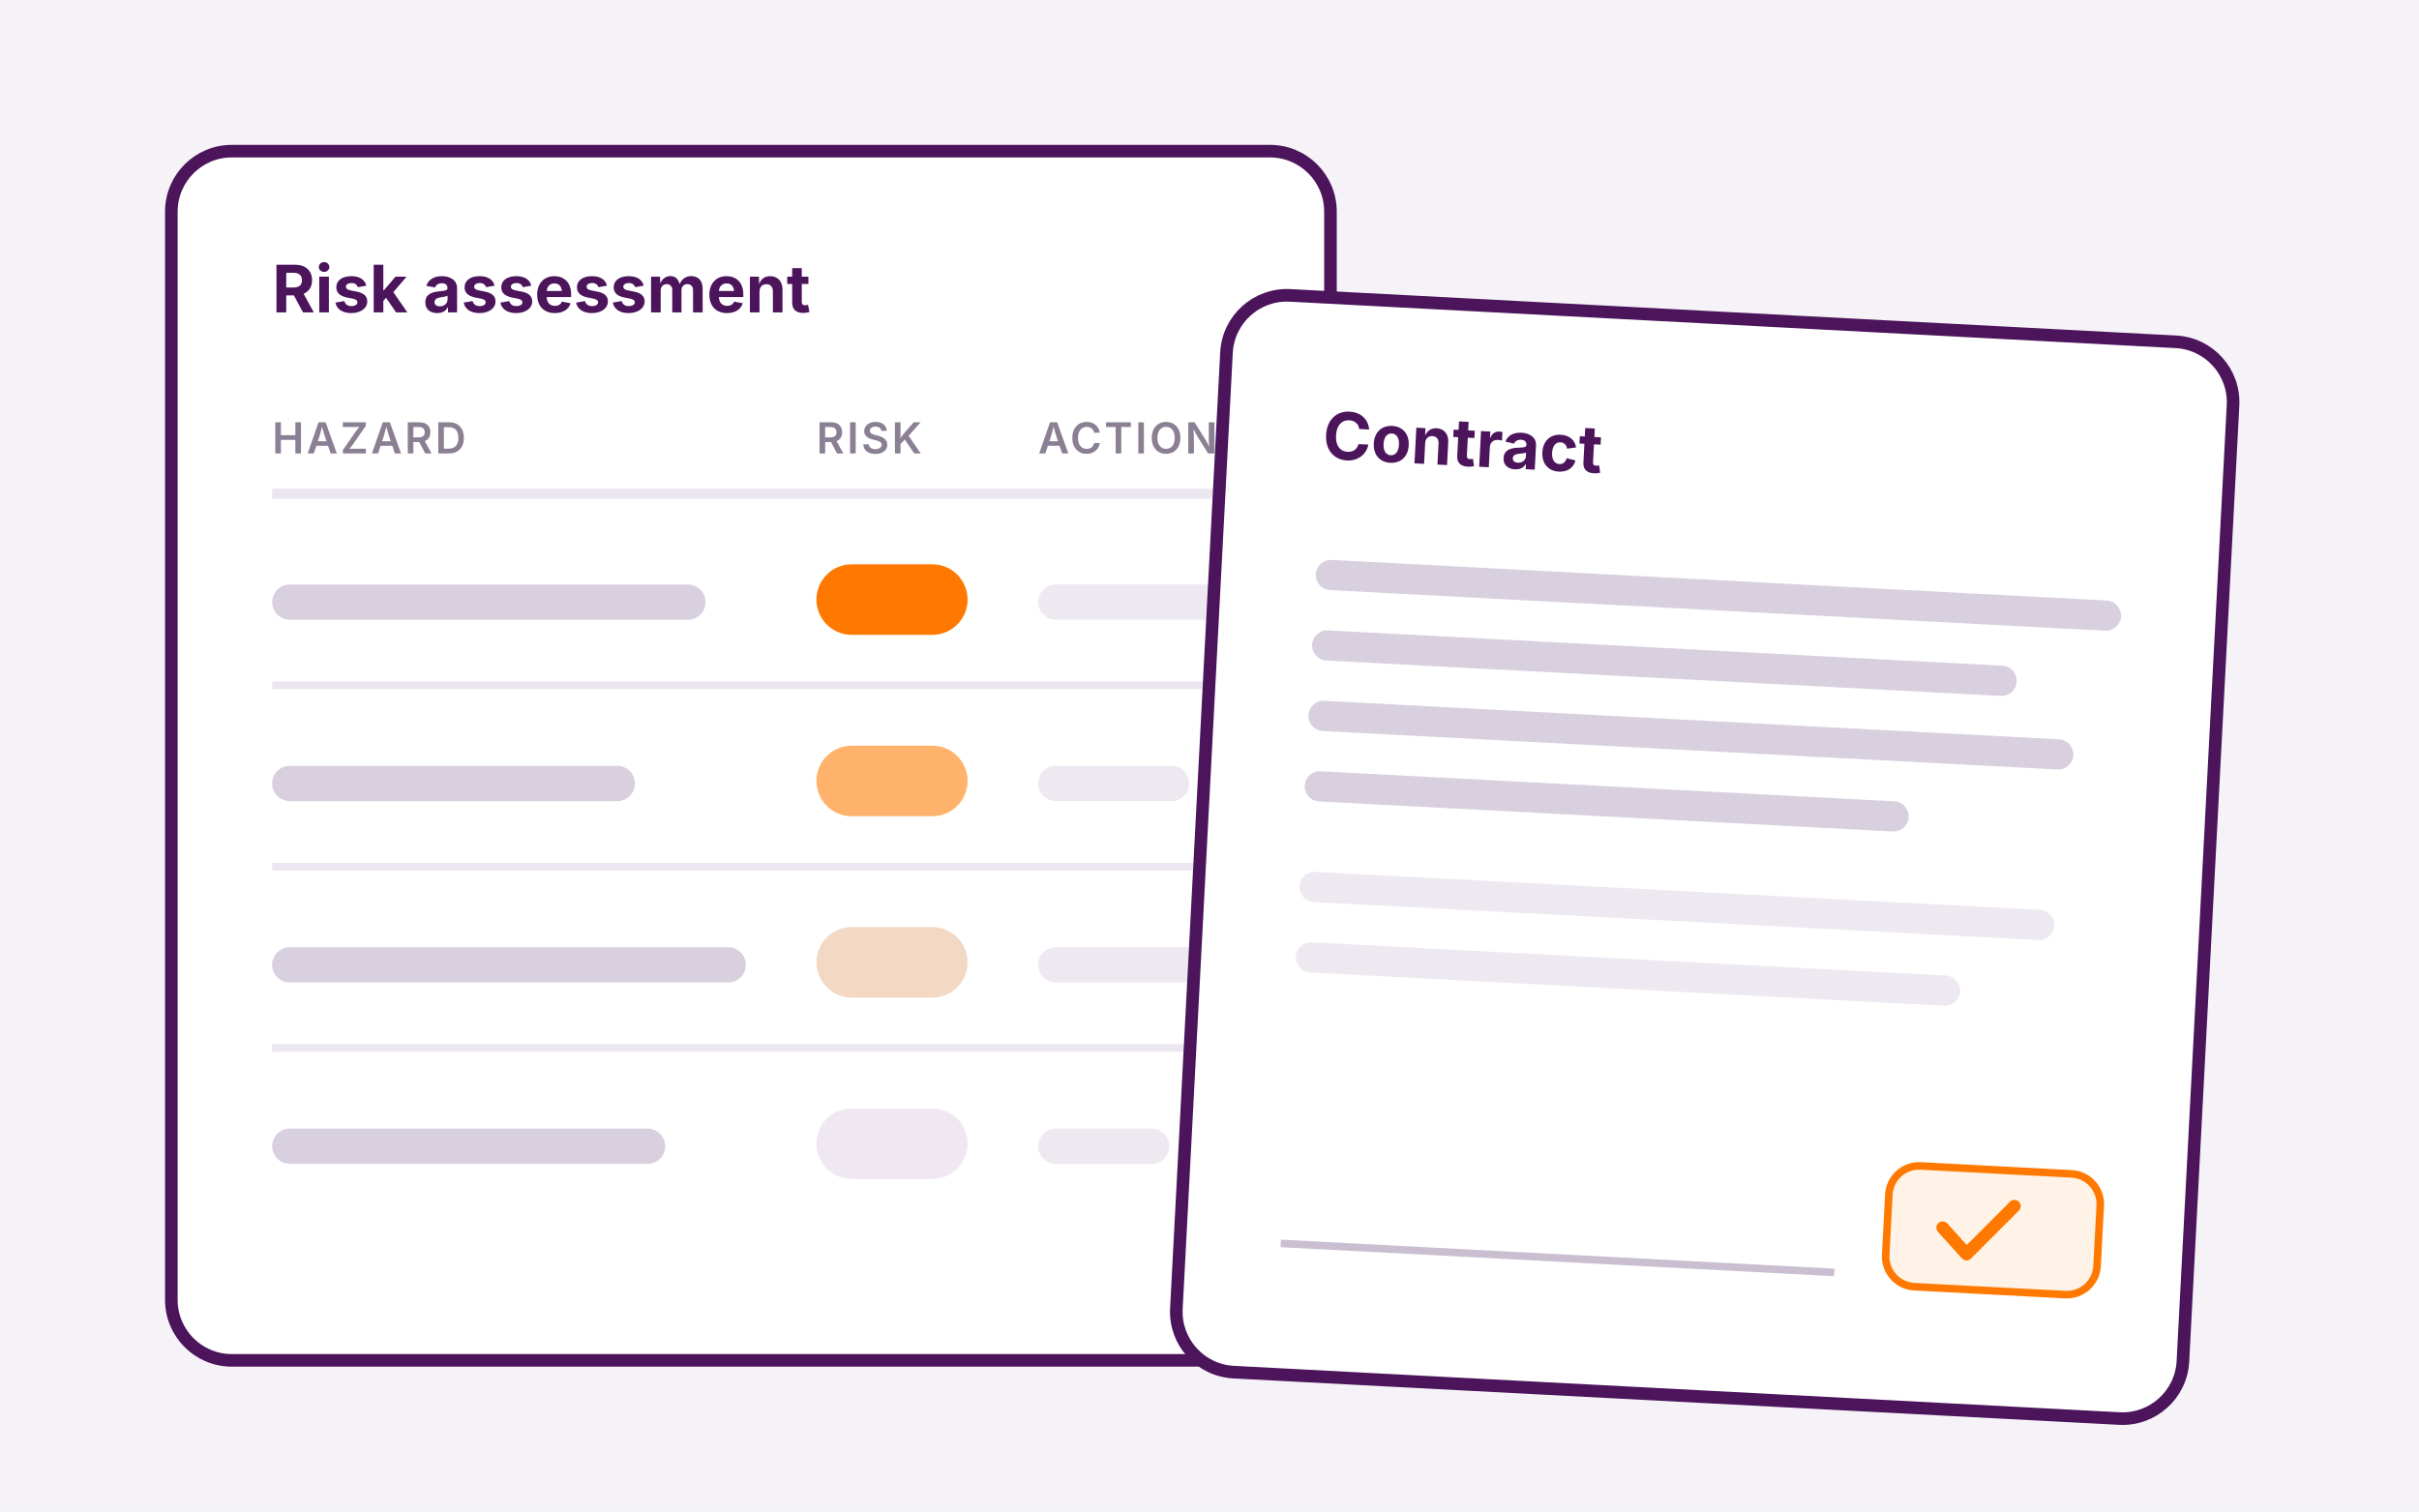
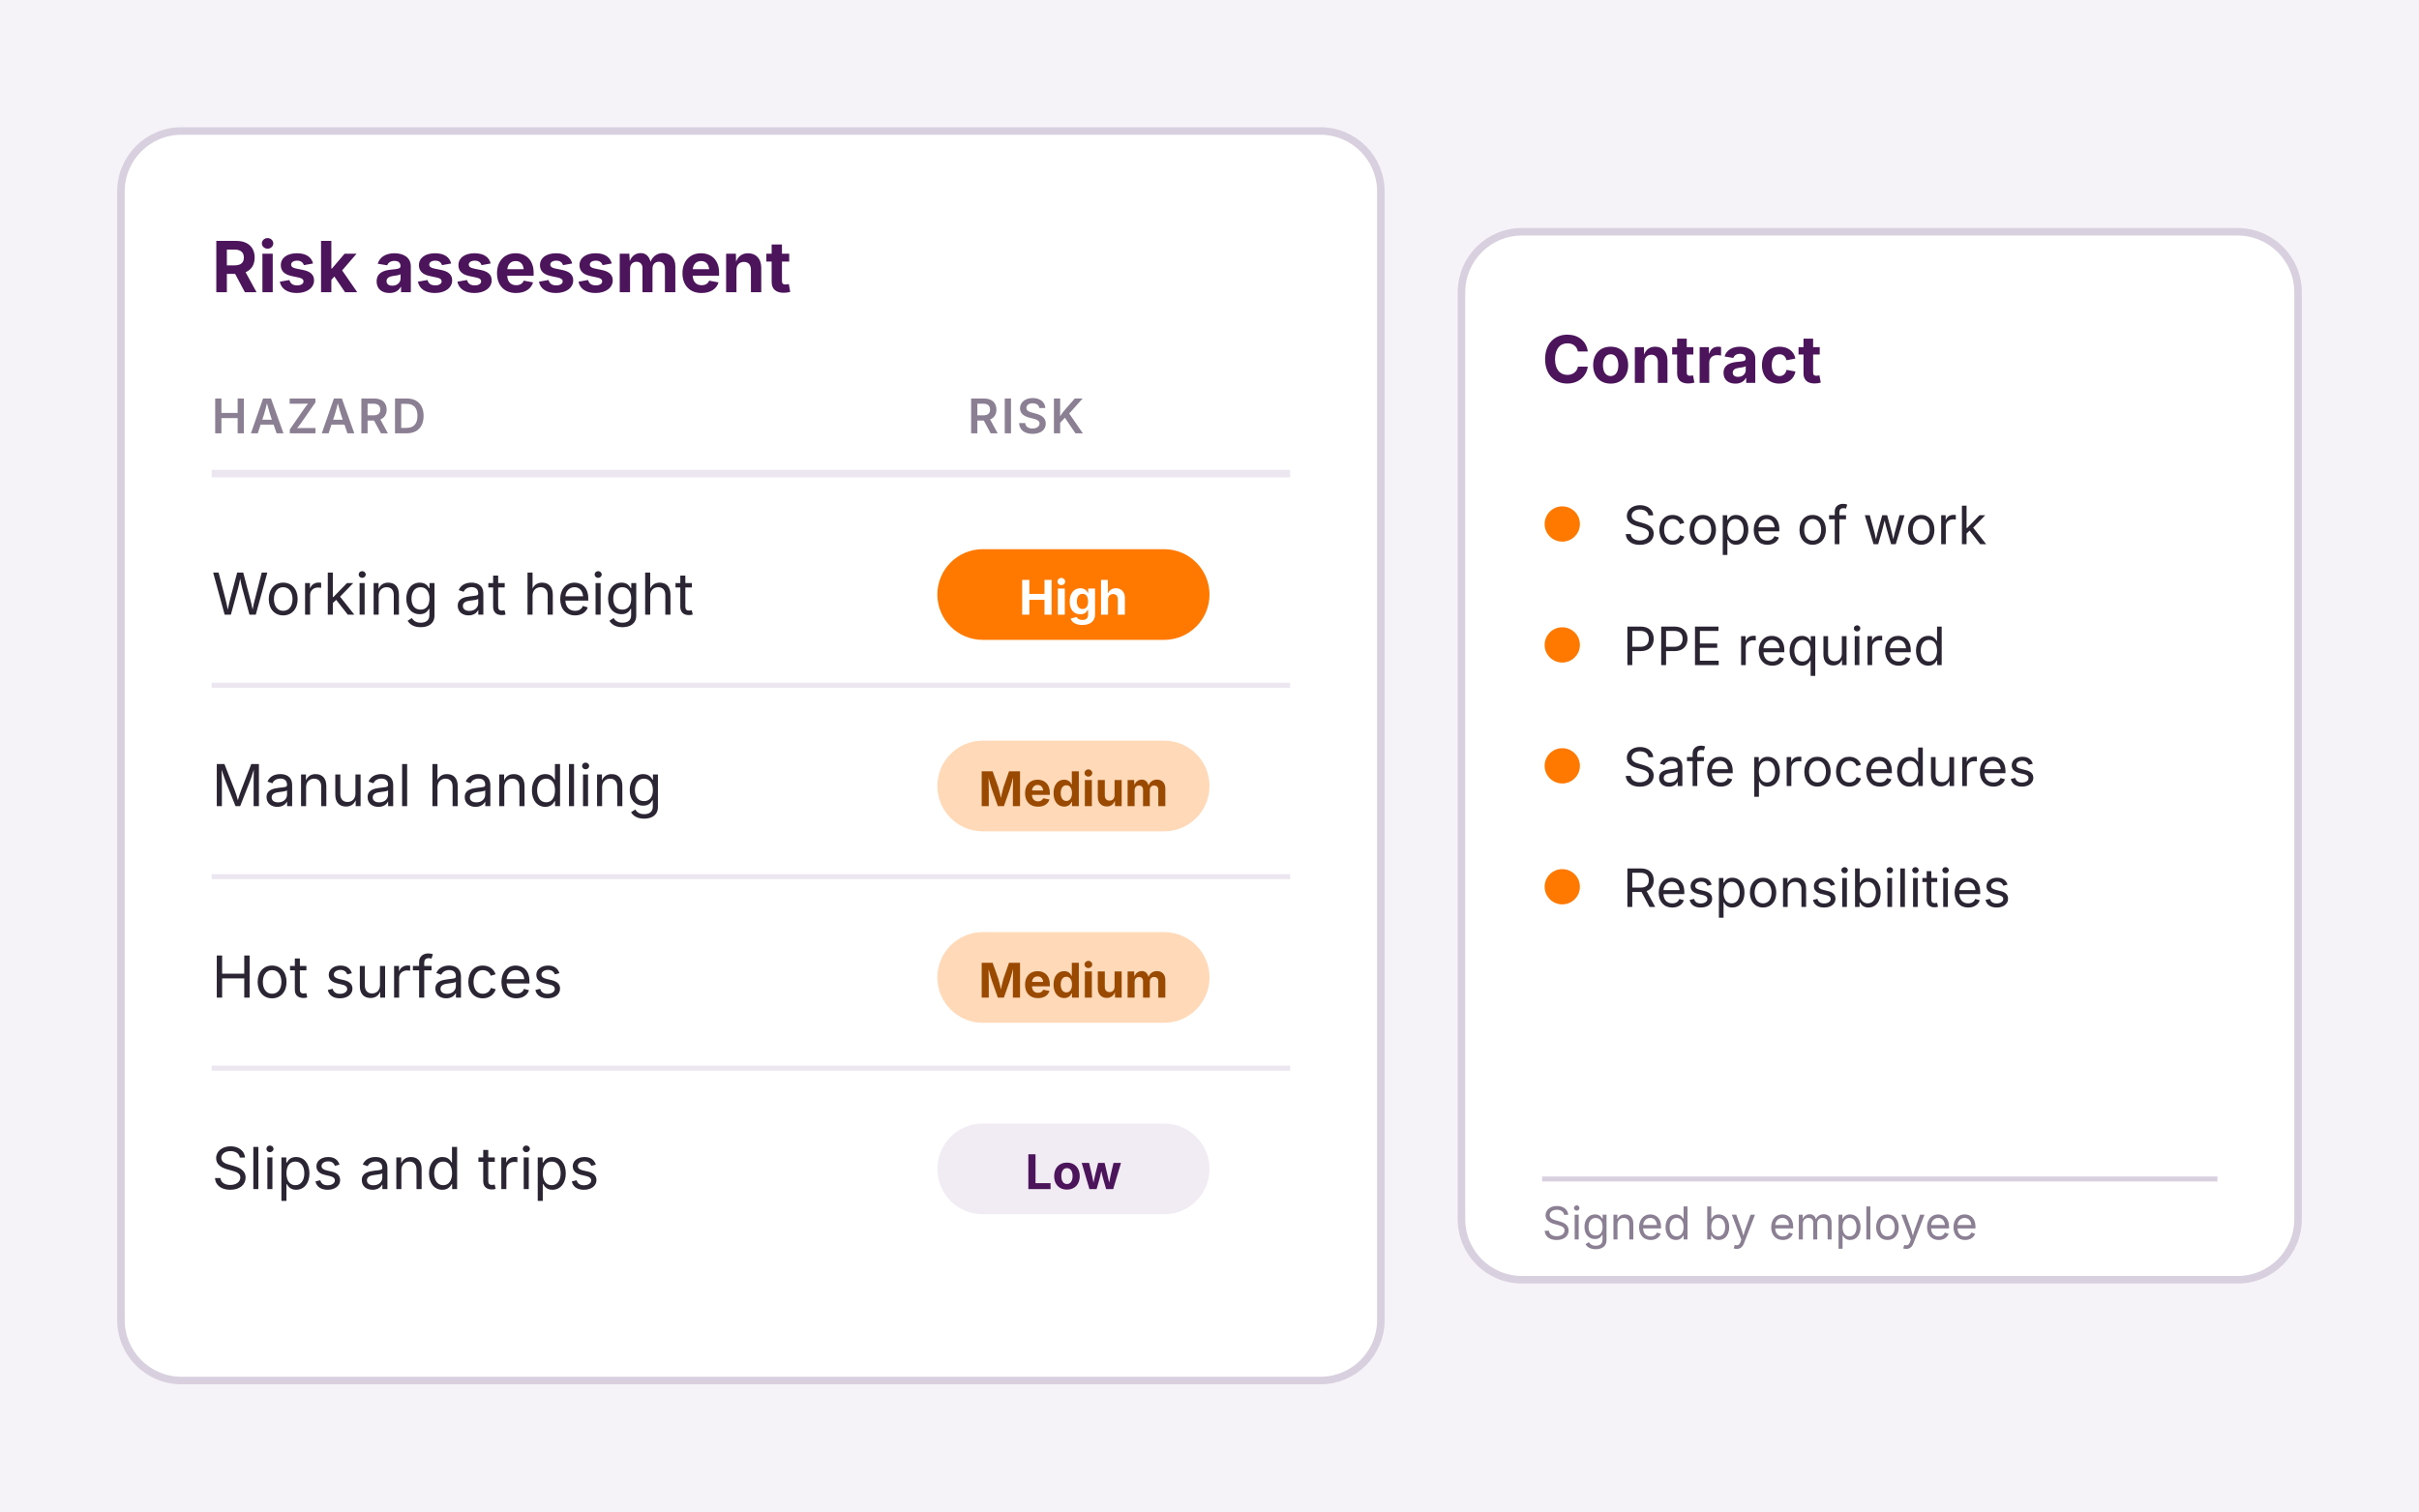
- <svg xmlns="http://www.w3.org/2000/svg" viewBox="0 0 480 300" role="img" aria-label="Illustration of a workplace risk assessment and a signed contract">
-   <style>
-     text{font-family:Inter,Segoe UI,Arial,sans-serif}
-     .sig{stroke-dasharray:130;stroke-dashoffset:130;animation:s 7s ease-in-out infinite}
-     @keyframes s{0%,20%{stroke-dashoffset:130}50%,90%{stroke-dashoffset:0}100%{stroke-dashoffset:130}}
-     @media (prefers-reduced-motion:reduce){.sig{animation:none;stroke-dashoffset:0}}
-   </style>
+ <svg xmlns="http://www.w3.org/2000/svg" viewBox="0 0 480 300" role="img" aria-label="Workplace risk assessment with hazards rated, and a signed contract setting out safety duties">
+   <style>.sig{stroke-dasharray:110;stroke-dashoffset:110;animation:s 9s ease-in-out infinite}@keyframes s{0%,20%{stroke-dashoffset:110}45%,92%{stroke-dashoffset:0}100%{stroke-dashoffset:110}}@media (prefers-reduced-motion:reduce){.sig{animation:none;stroke-dashoffset:0}}</style>
  <rect width="480" height="300" fill="#f6f3f8" />
-   <g transform="translate(34 30)">
-     <rect width="230" height="240" rx="12" fill="#fff" stroke="#4b145b" stroke-width="2.5" />
-     <text x="20" y="32" font-size="13" font-weight="700" fill="#4b145b">Risk assessment</text>
-     <g font-size="8.5" font-weight="600" fill="#8a7f93" letter-spacing=".06em">
-       <text x="20" y="60">HAZARD</text>
-       <text x="128" y="60">RISK</text>
-       <text x="172" y="60">ACTION</text>
+   <g font-family="Inter, Segoe UI, Helvetica, Arial, sans-serif">
+     <g transform="translate(24 26)">
+       <rect width="250" height="248" rx="12" fill="#fff" stroke="#d9d0df" stroke-width="1.5" />
+       <text x="18" y="32" font-size="14" font-weight="700" fill="#4b145b">Risk assessment</text>
+       <g font-size="9.5" font-weight="600" fill="#8a7f93" letter-spacing=".05em">
+         <text x="18" y="60">HAZARD</text>
+         <text x="168" y="60">RISK</text>
+       </g>
+       <path d="M18 68h214" stroke="#ece6f0" stroke-width="1.5" />
+       <g font-size="11.5" fill="#2b2433">
+         <text x="18" y="96">Working at height</text>
+         <text x="18" y="134">Manual handling</text>
+         <text x="18" y="172">Hot surfaces</text>
+         <text x="18" y="210">Slips and trips</text>
+       </g>
+       <g fill="none" stroke="#ece6f0" stroke-width="1">
+         <path d="M18 110h214M18 148h214M18 186h214" />
+       </g>
+       <g font-size="9.5" font-weight="700" text-anchor="middle">
+         <rect x="162" y="83" width="54" height="18" rx="9" fill="#ff7900" />
+         <text x="189" y="96" fill="#fff">High</text>
+         <rect x="162" y="121" width="54" height="18" rx="9" fill="#ffd9b8" />
+         <text x="189" y="134" fill="#9a4a00">Medium</text>
+         <rect x="162" y="159" width="54" height="18" rx="9" fill="#ffd9b8" />
+         <text x="189" y="172" fill="#9a4a00">Medium</text>
+         <rect x="162" y="197" width="54" height="18" rx="9" fill="#f1ebf4" />
+         <text x="189" y="210" fill="#4b145b">Low</text>
+       </g>
    </g>
-     <path d="M20 68h190" stroke="#ece6f0" stroke-width="2" />
-     <g fill="#d9d0df">
-       <rect x="20" y="86" width="86" height="7" rx="3.5" />
-       <rect x="20" y="122" width="72" height="7" rx="3.5" />
-       <rect x="20" y="158" width="94" height="7" rx="3.5" />
-       <rect x="20" y="194" width="78" height="7" rx="3.5" />
-     </g>
-     <rect x="128" y="82" width="30" height="14" rx="7" fill="#ff7900" />
-     <rect x="128" y="118" width="30" height="14" rx="7" fill="#ffb26b" />
-     <rect x="128" y="154" width="30" height="14" rx="7" fill="#f3d9c4" />
-     <rect x="128" y="190" width="30" height="14" rx="7" fill="#efe7f2" />
-     <g fill="#eee9f1">
-       <rect x="172" y="86" width="38" height="7" rx="3.5" />
-       <rect x="172" y="122" width="30" height="7" rx="3.5" />
-       <rect x="172" y="158" width="36" height="7" rx="3.5" />
-       <rect x="172" y="194" width="26" height="7" rx="3.5" />
-     </g>
-     <g fill="none" stroke="#ece6f0" stroke-width="1.5">
-       <path d="M20 106h190M20 142h190M20 178h190" />
+     <g transform="translate(290 46)">
+       <rect width="166" height="208" rx="12" fill="#fff" stroke="#d9d0df" stroke-width="1.5" />
+       <text x="16" y="30" font-size="13" font-weight="700" fill="#4b145b">Contract</text>
+       <g font-size="10.5" fill="#2b2433">
+         <text x="32" y="62">Scope of work</text>
+         <text x="32" y="86">PPE required</text>
+         <text x="32" y="110">Safe procedures</text>
+         <text x="32" y="134">Responsibilities</text>
+       </g>
+       <g fill="#ff7900">
+         <circle cx="20" cy="58" r="3.5" />
+         <circle cx="20" cy="82" r="3.5" />
+         <circle cx="20" cy="106" r="3.5" />
+         <circle cx="20" cy="130" r="3.5" />
+       </g>
+       <path class="sig" d="M18 178c10-14 16 8 24-4s12 8 20-2 10 6 20-4" fill="none" stroke="#4b145b" stroke-width="1.8" stroke-linecap="round" />
+       <path d="M16 188h134" stroke="#d9d0df" stroke-width="1" />
+       <text x="16" y="200" font-size="9" fill="#8a7f93">Signed by employee</text>
    </g>
  </g>
-   <g transform="translate(244 58) rotate(3)">
-     <rect width="200" height="214" rx="12" fill="#fff" stroke="#4b145b" stroke-width="2.5" />
-     <text x="20" y="32" font-size="13" font-weight="700" fill="#4b145b">Contract</text>
-     <g fill="#d9d0df">
-       <rect x="20" y="52" width="160" height="6" rx="3" />
-       <rect x="20" y="66" width="140" height="6" rx="3" />
-       <rect x="20" y="80" width="152" height="6" rx="3" />
-       <rect x="20" y="94" width="120" height="6" rx="3" />
-     </g>
-     <g fill="#eee9f1">
-       <rect x="20" y="114" width="150" height="6" rx="3" />
-       <rect x="20" y="128" width="132" height="6" rx="3" />
-     </g>
-     <path class="sig" d="M24 176c12-18 20 12 30-4s14 10 26-2 12 8 26-6" fill="none" stroke="#4b145b" stroke-width="2.4" stroke-linecap="round" />
-     <path d="M20 188h110" stroke="#c9bfd1" stroke-width="1.5" />
-     <rect x="140" y="166" width="42" height="24" rx="6" fill="#fff3e8" stroke="#ff7900" stroke-width="1.5" />
-     <path d="M151 178l5 5 9-10" fill="none" stroke="#ff7900" stroke-width="2.5" stroke-linecap="round" stroke-linejoin="round" />
-   </g>
</svg>
